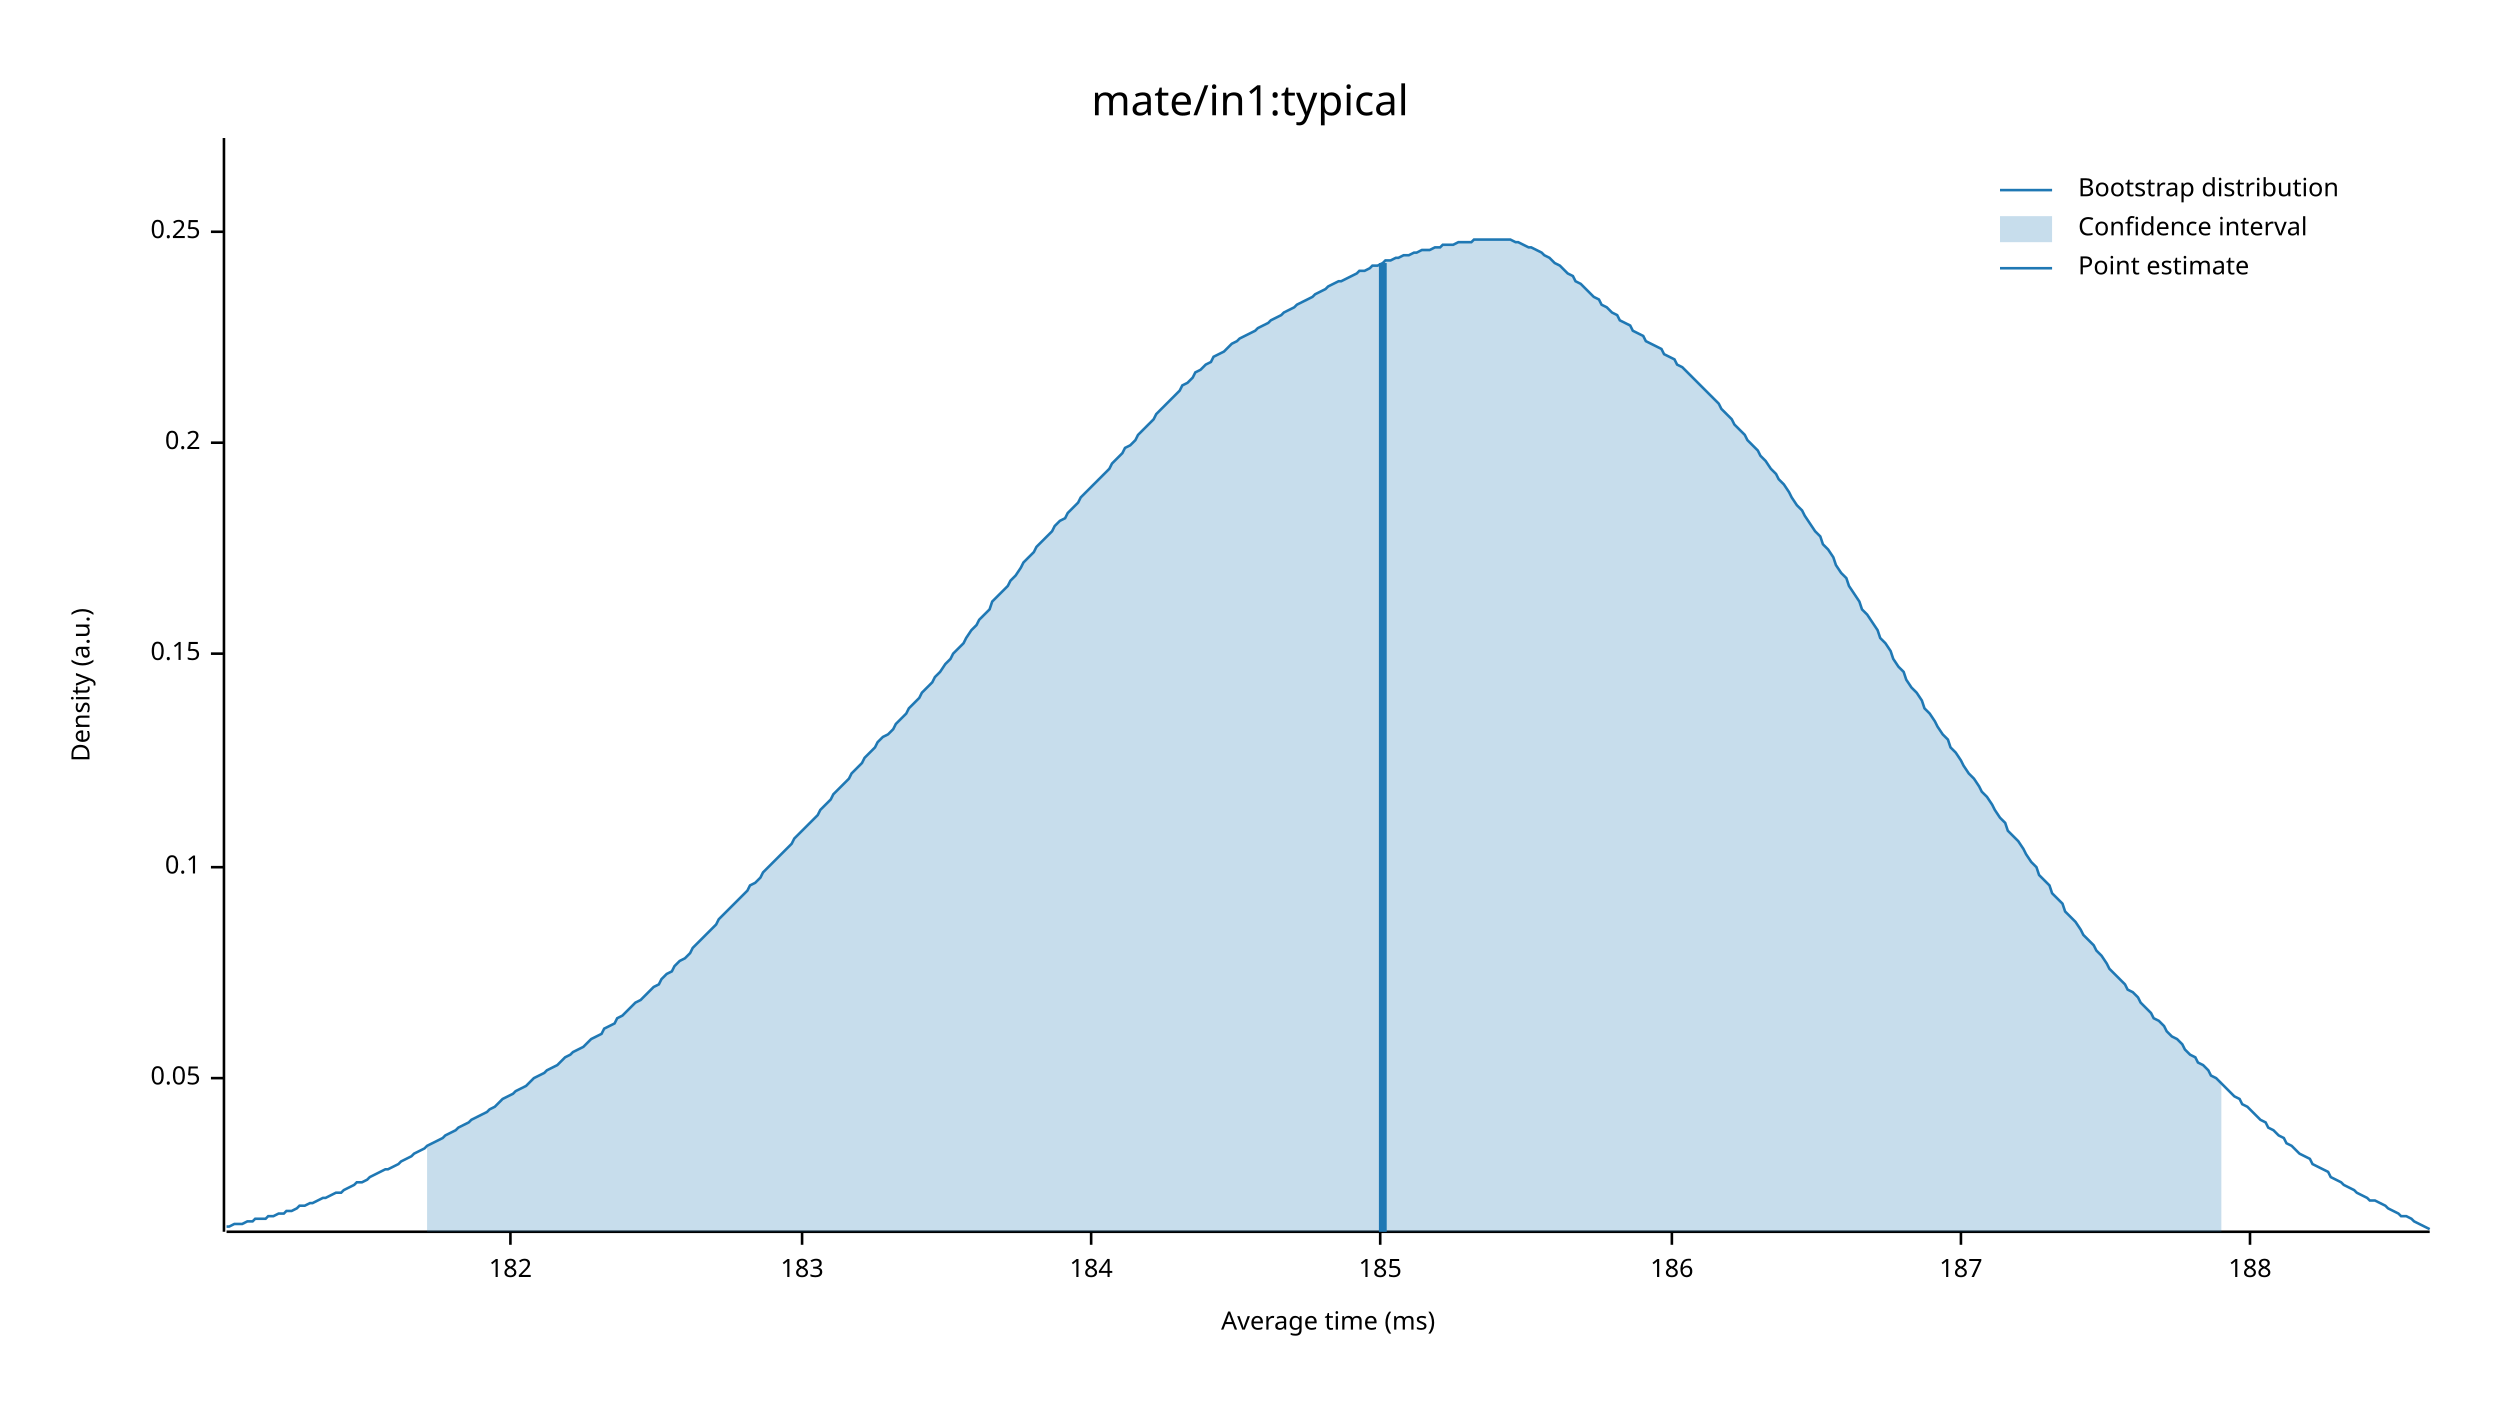
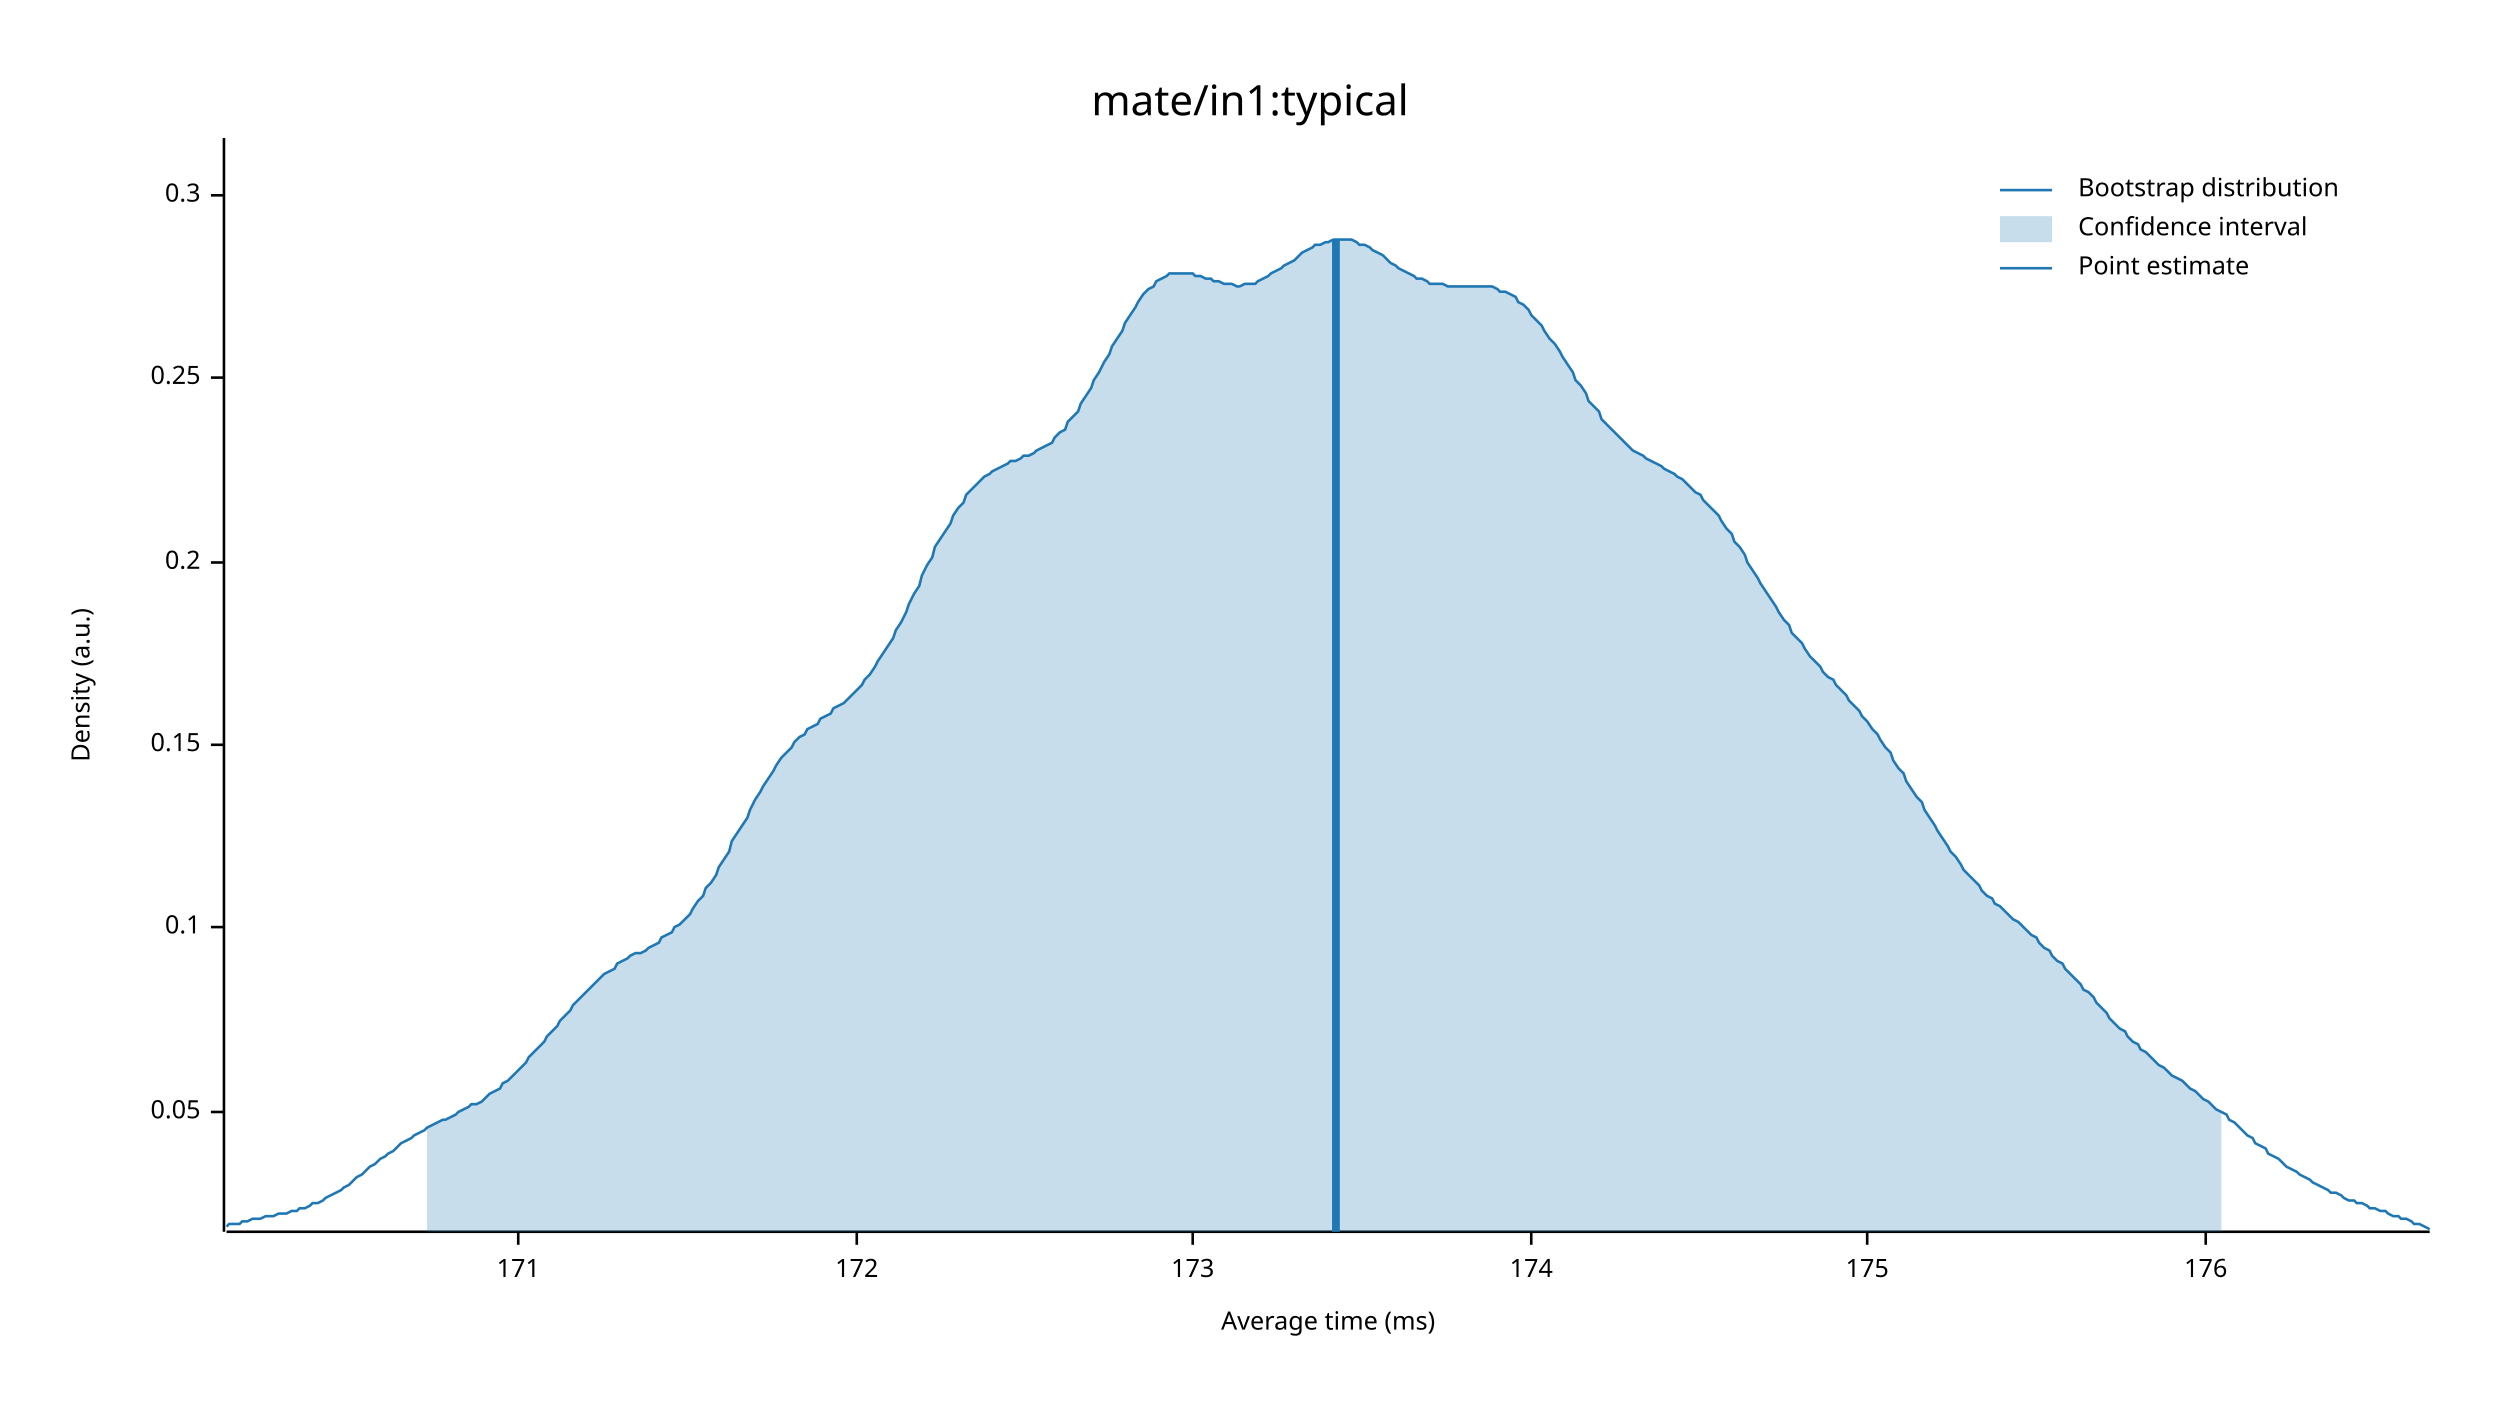
<svg xmlns="http://www.w3.org/2000/svg" width="960" height="540" viewBox="0 0 960 540">
  <text x="480" y="32" dy="0.76em" text-anchor="middle" font-family="sans-serif" font-size="16.129" opacity="1" fill="#000000">
mate/in1:typical
</text>
  <text x="27" y="263" dy="0.76em" text-anchor="middle" font-family="sans-serif" font-size="9.677" opacity="1" fill="#000000" transform="rotate(270, 27, 263)">
Density (a.u.)
</text>
  <text x="510" y="513" dy="-0.5ex" text-anchor="middle" font-family="sans-serif" font-size="9.677" opacity="1" fill="#000000">
Average time (ms)
</text>
  <polyline fill="none" opacity="1" stroke="#000000" stroke-width="1" points="86,53 86,473 " />
-   <text x="77" y="414" dy="0.5ex" text-anchor="end" font-family="sans-serif" font-size="9.677" opacity="1" fill="#000000">
+   <text x="77" y="427" dy="0.5ex" text-anchor="end" font-family="sans-serif" font-size="9.677" opacity="1" fill="#000000">
0.05
</text>
-   <polyline fill="none" opacity="1" stroke="#000000" stroke-width="1" points="81,414 86,414 " />
-   <text x="77" y="333" dy="0.5ex" text-anchor="end" font-family="sans-serif" font-size="9.677" opacity="1" fill="#000000">
+   <polyline fill="none" opacity="1" stroke="#000000" stroke-width="1" points="81,427 86,427 " />
+   <text x="77" y="356" dy="0.5ex" text-anchor="end" font-family="sans-serif" font-size="9.677" opacity="1" fill="#000000">
0.1
</text>
-   <polyline fill="none" opacity="1" stroke="#000000" stroke-width="1" points="81,333 86,333 " />
-   <text x="77" y="251" dy="0.5ex" text-anchor="end" font-family="sans-serif" font-size="9.677" opacity="1" fill="#000000">
+   <polyline fill="none" opacity="1" stroke="#000000" stroke-width="1" points="81,356 86,356 " />
+   <text x="77" y="286" dy="0.5ex" text-anchor="end" font-family="sans-serif" font-size="9.677" opacity="1" fill="#000000">
0.15
</text>
-   <polyline fill="none" opacity="1" stroke="#000000" stroke-width="1" points="81,251 86,251 " />
-   <text x="77" y="170" dy="0.5ex" text-anchor="end" font-family="sans-serif" font-size="9.677" opacity="1" fill="#000000">
+   <polyline fill="none" opacity="1" stroke="#000000" stroke-width="1" points="81,286 86,286 " />
+   <text x="77" y="216" dy="0.5ex" text-anchor="end" font-family="sans-serif" font-size="9.677" opacity="1" fill="#000000">
0.2
</text>
-   <polyline fill="none" opacity="1" stroke="#000000" stroke-width="1" points="81,170 86,170 " />
-   <text x="77" y="89" dy="0.5ex" text-anchor="end" font-family="sans-serif" font-size="9.677" opacity="1" fill="#000000">
+   <polyline fill="none" opacity="1" stroke="#000000" stroke-width="1" points="81,216 86,216 " />
+   <text x="77" y="145" dy="0.5ex" text-anchor="end" font-family="sans-serif" font-size="9.677" opacity="1" fill="#000000">
0.25
</text>
-   <polyline fill="none" opacity="1" stroke="#000000" stroke-width="1" points="81,89 86,89 " />
+   <polyline fill="none" opacity="1" stroke="#000000" stroke-width="1" points="81,145 86,145 " />
+   <text x="77" y="75" dy="0.5ex" text-anchor="end" font-family="sans-serif" font-size="9.677" opacity="1" fill="#000000">
+ 0.3
+ </text>
+   <polyline fill="none" opacity="1" stroke="#000000" stroke-width="1" points="81,75 86,75 " />
  <polyline fill="none" opacity="1" stroke="#000000" stroke-width="1" points="87,473 933,473 " />
-   <text x="196" y="483" dy="0.76em" text-anchor="middle" font-family="sans-serif" font-size="9.677" opacity="1" fill="#000000">
- 182
+   <text x="199" y="483" dy="0.76em" text-anchor="middle" font-family="sans-serif" font-size="9.677" opacity="1" fill="#000000">
+ 171
</text>
-   <polyline fill="none" opacity="1" stroke="#000000" stroke-width="1" points="196,473 196,478 " />
-   <text x="308" y="483" dy="0.76em" text-anchor="middle" font-family="sans-serif" font-size="9.677" opacity="1" fill="#000000">
- 183
+   <polyline fill="none" opacity="1" stroke="#000000" stroke-width="1" points="199,473 199,478 " />
+   <text x="329" y="483" dy="0.76em" text-anchor="middle" font-family="sans-serif" font-size="9.677" opacity="1" fill="#000000">
+ 172
</text>
-   <polyline fill="none" opacity="1" stroke="#000000" stroke-width="1" points="308,473 308,478 " />
-   <text x="419" y="483" dy="0.76em" text-anchor="middle" font-family="sans-serif" font-size="9.677" opacity="1" fill="#000000">
- 184
+   <polyline fill="none" opacity="1" stroke="#000000" stroke-width="1" points="329,473 329,478 " />
+   <text x="458" y="483" dy="0.76em" text-anchor="middle" font-family="sans-serif" font-size="9.677" opacity="1" fill="#000000">
+ 173
</text>
-   <polyline fill="none" opacity="1" stroke="#000000" stroke-width="1" points="419,473 419,478 " />
-   <text x="530" y="483" dy="0.76em" text-anchor="middle" font-family="sans-serif" font-size="9.677" opacity="1" fill="#000000">
- 185
+   <polyline fill="none" opacity="1" stroke="#000000" stroke-width="1" points="458,473 458,478 " />
+   <text x="588" y="483" dy="0.76em" text-anchor="middle" font-family="sans-serif" font-size="9.677" opacity="1" fill="#000000">
+ 174
</text>
-   <polyline fill="none" opacity="1" stroke="#000000" stroke-width="1" points="530,473 530,478 " />
-   <text x="642" y="483" dy="0.76em" text-anchor="middle" font-family="sans-serif" font-size="9.677" opacity="1" fill="#000000">
- 186
+   <polyline fill="none" opacity="1" stroke="#000000" stroke-width="1" points="588,473 588,478 " />
+   <text x="717" y="483" dy="0.76em" text-anchor="middle" font-family="sans-serif" font-size="9.677" opacity="1" fill="#000000">
+ 175
</text>
-   <polyline fill="none" opacity="1" stroke="#000000" stroke-width="1" points="642,473 642,478 " />
-   <text x="753" y="483" dy="0.76em" text-anchor="middle" font-family="sans-serif" font-size="9.677" opacity="1" fill="#000000">
- 187
+   <polyline fill="none" opacity="1" stroke="#000000" stroke-width="1" points="717,473 717,478 " />
+   <text x="847" y="483" dy="0.76em" text-anchor="middle" font-family="sans-serif" font-size="9.677" opacity="1" fill="#000000">
+ 176
</text>
-   <polyline fill="none" opacity="1" stroke="#000000" stroke-width="1" points="753,473 753,478 " />
-   <text x="864" y="483" dy="0.76em" text-anchor="middle" font-family="sans-serif" font-size="9.677" opacity="1" fill="#000000">
- 188
- </text>
-   <polyline fill="none" opacity="1" stroke="#000000" stroke-width="1" points="864,473 864,478 " />
-   <polyline fill="none" opacity="1" stroke="#1F78B4" stroke-width="1" points="87,471 88,471 90,470 92,470 93,470 95,469 97,469 98,468 100,468 102,468 103,467 105,467 107,466 109,466 110,465 112,465 114,464 115,463 117,463 119,462 120,462 122,461 124,460 125,460 127,459 129,458 131,458 132,457 134,456 136,455 137,454 139,454 141,453 142,452 144,451 146,450 148,449 149,449 151,448 153,447 154,446 156,445 158,444 159,443 161,442 163,441 164,440 166,439 168,438 170,437 171,436 173,435 175,434 176,433 178,432 180,431 181,430 183,429 185,428 187,427 188,426 190,425 192,423 193,422 195,421 197,420 198,419 200,418 202,417 203,416 205,414 207,413 209,412 210,411 212,410 214,409 215,408 217,406 219,405 220,404 222,403 224,402 226,400 227,399 229,398 231,397 232,395 234,394 236,393 237,391 239,390 241,388 242,387 244,385 246,384 248,382 249,381 251,379 253,378 254,376 256,374 258,373 259,371 261,369 263,368 265,366 266,364 268,362 270,360 271,359 273,357 275,355 276,353 278,351 280,349 281,348 283,346 285,344 287,342 288,340 290,339 292,337 293,335 295,333 297,331 298,330 300,328 302,326 304,324 305,322 307,320 309,318 310,317 312,315 314,313 315,311 317,309 319,307 320,305 322,303 324,301 326,299 327,297 329,295 331,293 332,291 334,289 336,287 337,285 339,283 341,282 343,280 344,278 346,276 348,274 349,272 351,270 353,268 354,266 356,264 358,262 359,260 361,258 363,255 365,253 366,251 368,249 370,247 371,245 373,242 375,240 376,238 378,236 380,234 381,231 383,229 385,227 387,225 388,223 390,221 392,218 393,216 395,214 397,212 398,210 400,208 402,206 404,204 405,202 407,200 409,199 410,197 412,195 414,193 415,191 417,189 419,187 420,186 422,184 424,182 426,180 427,178 429,176 431,174 432,172 434,171 436,169 437,167 439,165 441,163 443,161 444,159 446,157 448,155 449,154 451,152 453,150 454,148 456,147 458,145 459,143 461,142 463,140 465,139 466,137 468,136 470,135 471,134 473,132 475,131 476,130 478,129 480,128 482,127 483,126 485,125 487,124 488,123 490,122 492,121 493,120 495,119 497,118 498,117 500,116 502,115 504,114 505,113 507,112 509,111 510,110 512,109 514,108 515,108 517,107 519,106 521,105 522,104 524,104 526,103 527,102 529,102 531,101 532,100 534,100 536,99 537,99 539,98 541,98 543,97 544,97 546,96 548,96 549,96 551,95 553,95 554,94 556,94 558,94 560,93 561,93 563,93 565,93 566,92 568,92 570,92 571,92 573,92 575,92 576,92 578,92 580,92 582,93 583,93 585,94 587,95 588,95 590,96 592,97 593,98 595,99 597,101 599,102 600,103 602,105 604,106 605,108 607,109 609,111 610,112 612,114 614,115 615,117 617,118 619,120 621,121 622,123 624,124 626,125 627,127 629,128 631,129 632,131 634,132 636,133 638,134 639,136 641,137 643,138 644,140 646,141 648,143 649,144 651,146 653,148 654,149 656,151 658,153 660,155 661,157 663,159 665,161 666,163 668,165 670,167 671,169 673,171 675,173 676,175 678,177 680,180 682,182 683,184 685,186 687,189 688,191 690,194 692,196 693,198 695,201 697,204 699,206 700,209 702,211 704,214 705,217 707,220 709,222 710,225 712,228 714,231 715,234 717,236 719,239 721,242 722,245 724,247 726,250 727,253 729,256 731,258 732,261 734,264 736,266 738,269 739,272 741,274 743,277 744,279 746,282 748,284 749,287 751,289 753,292 754,294 756,297 758,299 760,302 761,304 763,306 765,309 766,311 768,314 770,316 771,319 773,321 775,323 777,326 778,328 780,331 782,333 783,336 785,338 787,340 788,343 790,345 792,347 793,350 795,352 797,354 799,357 800,359 802,361 804,363 805,365 807,367 809,370 810,372 812,374 814,376 816,378 817,380 819,381 821,383 822,385 824,387 826,389 827,391 829,392 831,394 832,396 834,398 836,399 838,401 839,403 841,405 843,406 844,408 846,409 848,411 849,413 851,414 853,416 855,418 856,419 858,421 860,422 861,424 863,425 865,427 866,428 868,430 870,431 871,433 873,434 875,436 877,437 878,439 880,440 882,442 883,443 885,444 887,445 888,447 890,448 892,449 894,450 895,452 897,453 899,454 900,455 902,456 904,457 905,458 907,459 909,460 910,461 912,461 914,462 916,463 917,464 919,465 921,466 922,467 924,467 926,468 927,469 929,470 931,471 933,472 " />
-   <polygon opacity="0.25" fill="#1F78B4" points="164,440 166,439 168,438 170,437 171,436 173,435 175,434 176,433 178,432 180,431 181,430 183,429 185,428 187,427 188,426 190,425 192,423 193,422 195,421 197,420 198,419 200,418 202,417 203,416 205,414 207,413 209,412 210,411 212,410 214,409 215,408 217,406 219,405 220,404 222,403 224,402 226,400 227,399 229,398 231,397 232,395 234,394 236,393 237,391 239,390 241,388 242,387 244,385 246,384 248,382 249,381 251,379 253,378 254,376 256,374 258,373 259,371 261,369 263,368 265,366 266,364 268,362 270,360 271,359 273,357 275,355 276,353 278,351 280,349 281,348 283,346 285,344 287,342 288,340 290,339 292,337 293,335 295,333 297,331 298,330 300,328 302,326 304,324 305,322 307,320 309,318 310,317 312,315 314,313 315,311 317,309 319,307 320,305 322,303 324,301 326,299 327,297 329,295 331,293 332,291 334,289 336,287 337,285 339,283 341,282 343,280 344,278 346,276 348,274 349,272 351,270 353,268 354,266 356,264 358,262 359,260 361,258 363,255 365,253 366,251 368,249 370,247 371,245 373,242 375,240 376,238 378,236 380,234 381,231 383,229 385,227 387,225 388,223 390,221 392,218 393,216 395,214 397,212 398,210 400,208 402,206 404,204 405,202 407,200 409,199 410,197 412,195 414,193 415,191 417,189 419,187 420,186 422,184 424,182 426,180 427,178 429,176 431,174 432,172 434,171 436,169 437,167 439,165 441,163 443,161 444,159 446,157 448,155 449,154 451,152 453,150 454,148 456,147 458,145 459,143 461,142 463,140 465,139 466,137 468,136 470,135 471,134 473,132 475,131 476,130 478,129 480,128 482,127 483,126 485,125 487,124 488,123 490,122 492,121 493,120 495,119 497,118 498,117 500,116 502,115 504,114 505,113 507,112 509,111 510,110 512,109 514,108 515,108 517,107 519,106 521,105 522,104 524,104 526,103 527,102 529,102 531,101 532,100 534,100 536,99 537,99 539,98 541,98 543,97 544,97 546,96 548,96 549,96 551,95 553,95 554,94 556,94 558,94 560,93 561,93 563,93 565,93 566,92 568,92 570,92 571,92 573,92 575,92 576,92 578,92 580,92 582,93 583,93 585,94 587,95 588,95 590,96 592,97 593,98 595,99 597,101 599,102 600,103 602,105 604,106 605,108 607,109 609,111 610,112 612,114 614,115 615,117 617,118 619,120 621,121 622,123 624,124 626,125 627,127 629,128 631,129 632,131 634,132 636,133 638,134 639,136 641,137 643,138 644,140 646,141 648,143 649,144 651,146 653,148 654,149 656,151 658,153 660,155 661,157 663,159 665,161 666,163 668,165 670,167 671,169 673,171 675,173 676,175 678,177 680,180 682,182 683,184 685,186 687,189 688,191 690,194 692,196 693,198 695,201 697,204 699,206 700,209 702,211 704,214 705,217 707,220 709,222 710,225 712,228 714,231 715,234 717,236 719,239 721,242 722,245 724,247 726,250 727,253 729,256 731,258 732,261 734,264 736,266 738,269 739,272 741,274 743,277 744,279 746,282 748,284 749,287 751,289 753,292 754,294 756,297 758,299 760,302 761,304 763,306 765,309 766,311 768,314 770,316 771,319 773,321 775,323 777,326 778,328 780,331 782,333 783,336 785,338 787,340 788,343 790,345 792,347 793,350 795,352 797,354 799,357 800,359 802,361 804,363 805,365 807,367 809,370 810,372 812,374 814,376 816,378 817,380 819,381 821,383 822,385 824,387 826,389 827,391 829,392 831,394 832,396 834,398 836,399 838,401 839,403 841,405 843,406 844,408 846,409 848,411 849,413 851,414 853,416 853,473 164,473 " />
-   <polyline fill="none" opacity="1" stroke="#1F78B4" stroke-width="3" points="531,473 531,101 " />
+   <polyline fill="none" opacity="1" stroke="#000000" stroke-width="1" points="847,473 847,478 " />
+   <polyline fill="none" opacity="1" stroke="#1F78B4" stroke-width="1" points="87,471 88,470 90,470 92,470 93,469 95,469 97,468 98,468 100,468 102,467 103,467 105,467 107,466 109,466 110,466 112,465 114,465 115,464 117,464 119,463 120,462 122,462 124,461 125,460 127,459 129,458 131,457 132,456 134,455 136,453 137,452 139,451 141,449 142,448 144,447 146,445 148,444 149,443 151,442 153,440 154,439 156,438 158,437 159,436 161,435 163,434 164,433 166,432 168,431 170,430 171,430 173,429 175,428 176,427 178,426 180,425 181,424 183,424 185,423 187,421 188,420 190,419 192,418 193,416 195,415 197,413 198,412 200,410 202,408 203,406 205,404 207,402 209,400 210,398 212,396 214,394 215,392 217,390 219,388 220,386 222,384 224,382 226,380 227,379 229,377 231,375 232,374 234,373 236,372 237,370 239,369 241,368 242,367 244,366 246,366 248,365 249,364 251,363 253,362 254,360 256,359 258,358 259,356 261,355 263,353 265,351 266,349 268,346 270,344 271,341 273,339 275,336 276,333 278,330 280,327 281,323 283,320 285,317 287,314 288,311 290,307 292,304 293,302 295,299 297,296 298,294 300,291 302,289 304,287 305,285 307,283 309,282 310,280 312,279 314,278 315,276 317,275 319,274 320,272 322,271 324,270 326,268 327,267 329,265 331,263 332,261 334,259 336,256 337,254 339,251 341,248 343,245 344,242 346,239 348,235 349,232 351,228 353,225 354,221 356,217 358,214 359,210 361,207 363,204 365,201 366,198 368,195 370,193 371,190 373,188 375,186 376,185 378,183 380,182 381,181 383,180 385,179 387,178 388,177 390,177 392,176 393,175 395,175 397,174 398,173 400,172 402,171 404,170 405,168 407,166 409,165 410,162 412,160 414,158 415,155 417,152 419,149 420,146 422,143 424,139 426,136 427,133 429,130 431,127 432,124 434,121 436,118 437,116 439,113 441,111 443,110 444,108 446,107 448,106 449,105 451,105 453,105 454,105 456,105 458,105 459,106 461,106 463,107 465,107 466,108 468,108 470,109 471,109 473,109 475,110 476,110 478,109 480,109 482,109 483,108 485,107 487,106 488,105 490,104 492,103 493,102 495,101 497,100 498,99 500,97 502,96 504,95 505,94 507,94 509,93 510,93 512,92 514,92 515,92 517,92 519,92 521,93 522,94 524,94 526,95 527,96 529,97 531,98 532,99 534,101 536,102 537,103 539,104 541,105 543,106 544,107 546,107 548,108 549,109 551,109 553,109 554,109 556,110 558,110 560,110 561,110 563,110 565,110 566,110 568,110 570,110 571,110 573,110 575,111 576,112 578,112 580,113 582,114 583,116 585,117 587,119 588,121 590,123 592,125 593,127 595,130 597,132 599,135 600,137 602,140 604,143 605,146 607,148 609,151 610,154 612,156 614,158 615,161 617,163 619,165 621,167 622,168 624,170 626,172 627,173 629,174 631,175 632,176 634,177 636,178 638,179 639,180 641,181 643,182 644,183 646,184 648,186 649,187 651,189 653,190 654,192 656,194 658,196 660,198 661,200 663,203 665,205 666,208 668,210 670,213 671,216 673,219 675,222 676,224 678,227 680,230 682,233 683,235 685,238 687,240 688,243 690,245 692,247 693,249 695,252 697,254 699,256 700,258 702,260 704,261 705,263 707,265 709,267 710,269 712,271 714,273 715,275 717,277 719,280 721,282 722,284 724,287 726,289 727,292 729,295 731,297 732,300 734,303 736,306 738,308 739,311 741,314 743,317 744,319 746,322 748,325 749,327 751,329 753,332 754,334 756,336 758,338 760,340 761,342 763,344 765,345 766,347 768,348 770,350 771,351 773,353 775,354 777,356 778,357 780,359 782,360 783,362 785,364 787,365 788,367 790,369 792,370 793,372 795,374 797,376 799,378 800,380 802,381 804,383 805,385 807,387 809,389 810,391 812,393 814,395 816,396 817,398 819,400 821,401 822,403 824,404 826,406 827,407 829,409 831,410 832,411 834,413 836,414 838,415 839,416 841,418 843,419 844,420 846,422 848,423 849,424 851,426 853,427 855,428 856,430 858,431 860,433 861,434 863,436 865,437 866,439 868,440 870,441 871,443 873,444 875,445 877,447 878,448 880,449 882,450 883,451 885,452 887,453 888,454 890,455 892,456 894,457 895,458 897,458 899,459 900,460 902,461 904,461 905,462 907,462 909,463 910,464 912,464 914,465 916,465 917,466 919,467 921,467 922,468 924,468 926,469 927,470 929,470 931,471 933,472 " />
+   <polygon opacity="0.25" fill="#1F78B4" points="164,433 166,432 168,431 170,430 171,430 173,429 175,428 176,427 178,426 180,425 181,424 183,424 185,423 187,421 188,420 190,419 192,418 193,416 195,415 197,413 198,412 200,410 202,408 203,406 205,404 207,402 209,400 210,398 212,396 214,394 215,392 217,390 219,388 220,386 222,384 224,382 226,380 227,379 229,377 231,375 232,374 234,373 236,372 237,370 239,369 241,368 242,367 244,366 246,366 248,365 249,364 251,363 253,362 254,360 256,359 258,358 259,356 261,355 263,353 265,351 266,349 268,346 270,344 271,341 273,339 275,336 276,333 278,330 280,327 281,323 283,320 285,317 287,314 288,311 290,307 292,304 293,302 295,299 297,296 298,294 300,291 302,289 304,287 305,285 307,283 309,282 310,280 312,279 314,278 315,276 317,275 319,274 320,272 322,271 324,270 326,268 327,267 329,265 331,263 332,261 334,259 336,256 337,254 339,251 341,248 343,245 344,242 346,239 348,235 349,232 351,228 353,225 354,221 356,217 358,214 359,210 361,207 363,204 365,201 366,198 368,195 370,193 371,190 373,188 375,186 376,185 378,183 380,182 381,181 383,180 385,179 387,178 388,177 390,177 392,176 393,175 395,175 397,174 398,173 400,172 402,171 404,170 405,168 407,166 409,165 410,162 412,160 414,158 415,155 417,152 419,149 420,146 422,143 424,139 426,136 427,133 429,130 431,127 432,124 434,121 436,118 437,116 439,113 441,111 443,110 444,108 446,107 448,106 449,105 451,105 453,105 454,105 456,105 458,105 459,106 461,106 463,107 465,107 466,108 468,108 470,109 471,109 473,109 475,110 476,110 478,109 480,109 482,109 483,108 485,107 487,106 488,105 490,104 492,103 493,102 495,101 497,100 498,99 500,97 502,96 504,95 505,94 507,94 509,93 510,93 512,92 514,92 515,92 517,92 519,92 521,93 522,94 524,94 526,95 527,96 529,97 531,98 532,99 534,101 536,102 537,103 539,104 541,105 543,106 544,107 546,107 548,108 549,109 551,109 553,109 554,109 556,110 558,110 560,110 561,110 563,110 565,110 566,110 568,110 570,110 571,110 573,110 575,111 576,112 578,112 580,113 582,114 583,116 585,117 587,119 588,121 590,123 592,125 593,127 595,130 597,132 599,135 600,137 602,140 604,143 605,146 607,148 609,151 610,154 612,156 614,158 615,161 617,163 619,165 621,167 622,168 624,170 626,172 627,173 629,174 631,175 632,176 634,177 636,178 638,179 639,180 641,181 643,182 644,183 646,184 648,186 649,187 651,189 653,190 654,192 656,194 658,196 660,198 661,200 663,203 665,205 666,208 668,210 670,213 671,216 673,219 675,222 676,224 678,227 680,230 682,233 683,235 685,238 687,240 688,243 690,245 692,247 693,249 695,252 697,254 699,256 700,258 702,260 704,261 705,263 707,265 709,267 710,269 712,271 714,273 715,275 717,277 719,280 721,282 722,284 724,287 726,289 727,292 729,295 731,297 732,300 734,303 736,306 738,308 739,311 741,314 743,317 744,319 746,322 748,325 749,327 751,329 753,332 754,334 756,336 758,338 760,340 761,342 763,344 765,345 766,347 768,348 770,350 771,351 773,353 775,354 777,356 778,357 780,359 782,360 783,362 785,364 787,365 788,367 790,369 792,370 793,372 795,374 797,376 799,378 800,380 802,381 804,383 805,385 807,387 809,389 810,391 812,393 814,395 816,396 817,398 819,400 821,401 822,403 824,404 826,406 827,407 829,409 831,410 832,411 834,413 836,414 838,415 839,416 841,418 843,419 844,420 846,422 848,423 849,424 851,426 853,427 853,473 164,473 " />
+   <polyline fill="none" opacity="1" stroke="#1F78B4" stroke-width="3" points="513,473 513,92 " />
  <text x="798" y="68" dy="0.76em" text-anchor="start" font-family="sans-serif" font-size="9.677" opacity="1" fill="#000000">
Bootstrap distribution
</text>
  <text x="798" y="83" dy="0.76em" text-anchor="start" font-family="sans-serif" font-size="9.677" opacity="1" fill="#000000">
Confidence interval
</text>
  <text x="798" y="98" dy="0.76em" text-anchor="start" font-family="sans-serif" font-size="9.677" opacity="1" fill="#000000">
Point estimate
</text>
  <polyline fill="none" opacity="1" stroke="#1F78B4" stroke-width="1" points="768,73 788,73 " />
  <rect x="768" y="83" width="20" height="10" opacity="0.25" fill="#1F78B4" stroke="none" />
  <polyline fill="none" opacity="1" stroke="#1F78B4" stroke-width="1" points="768,103 788,103 " />
</svg>
